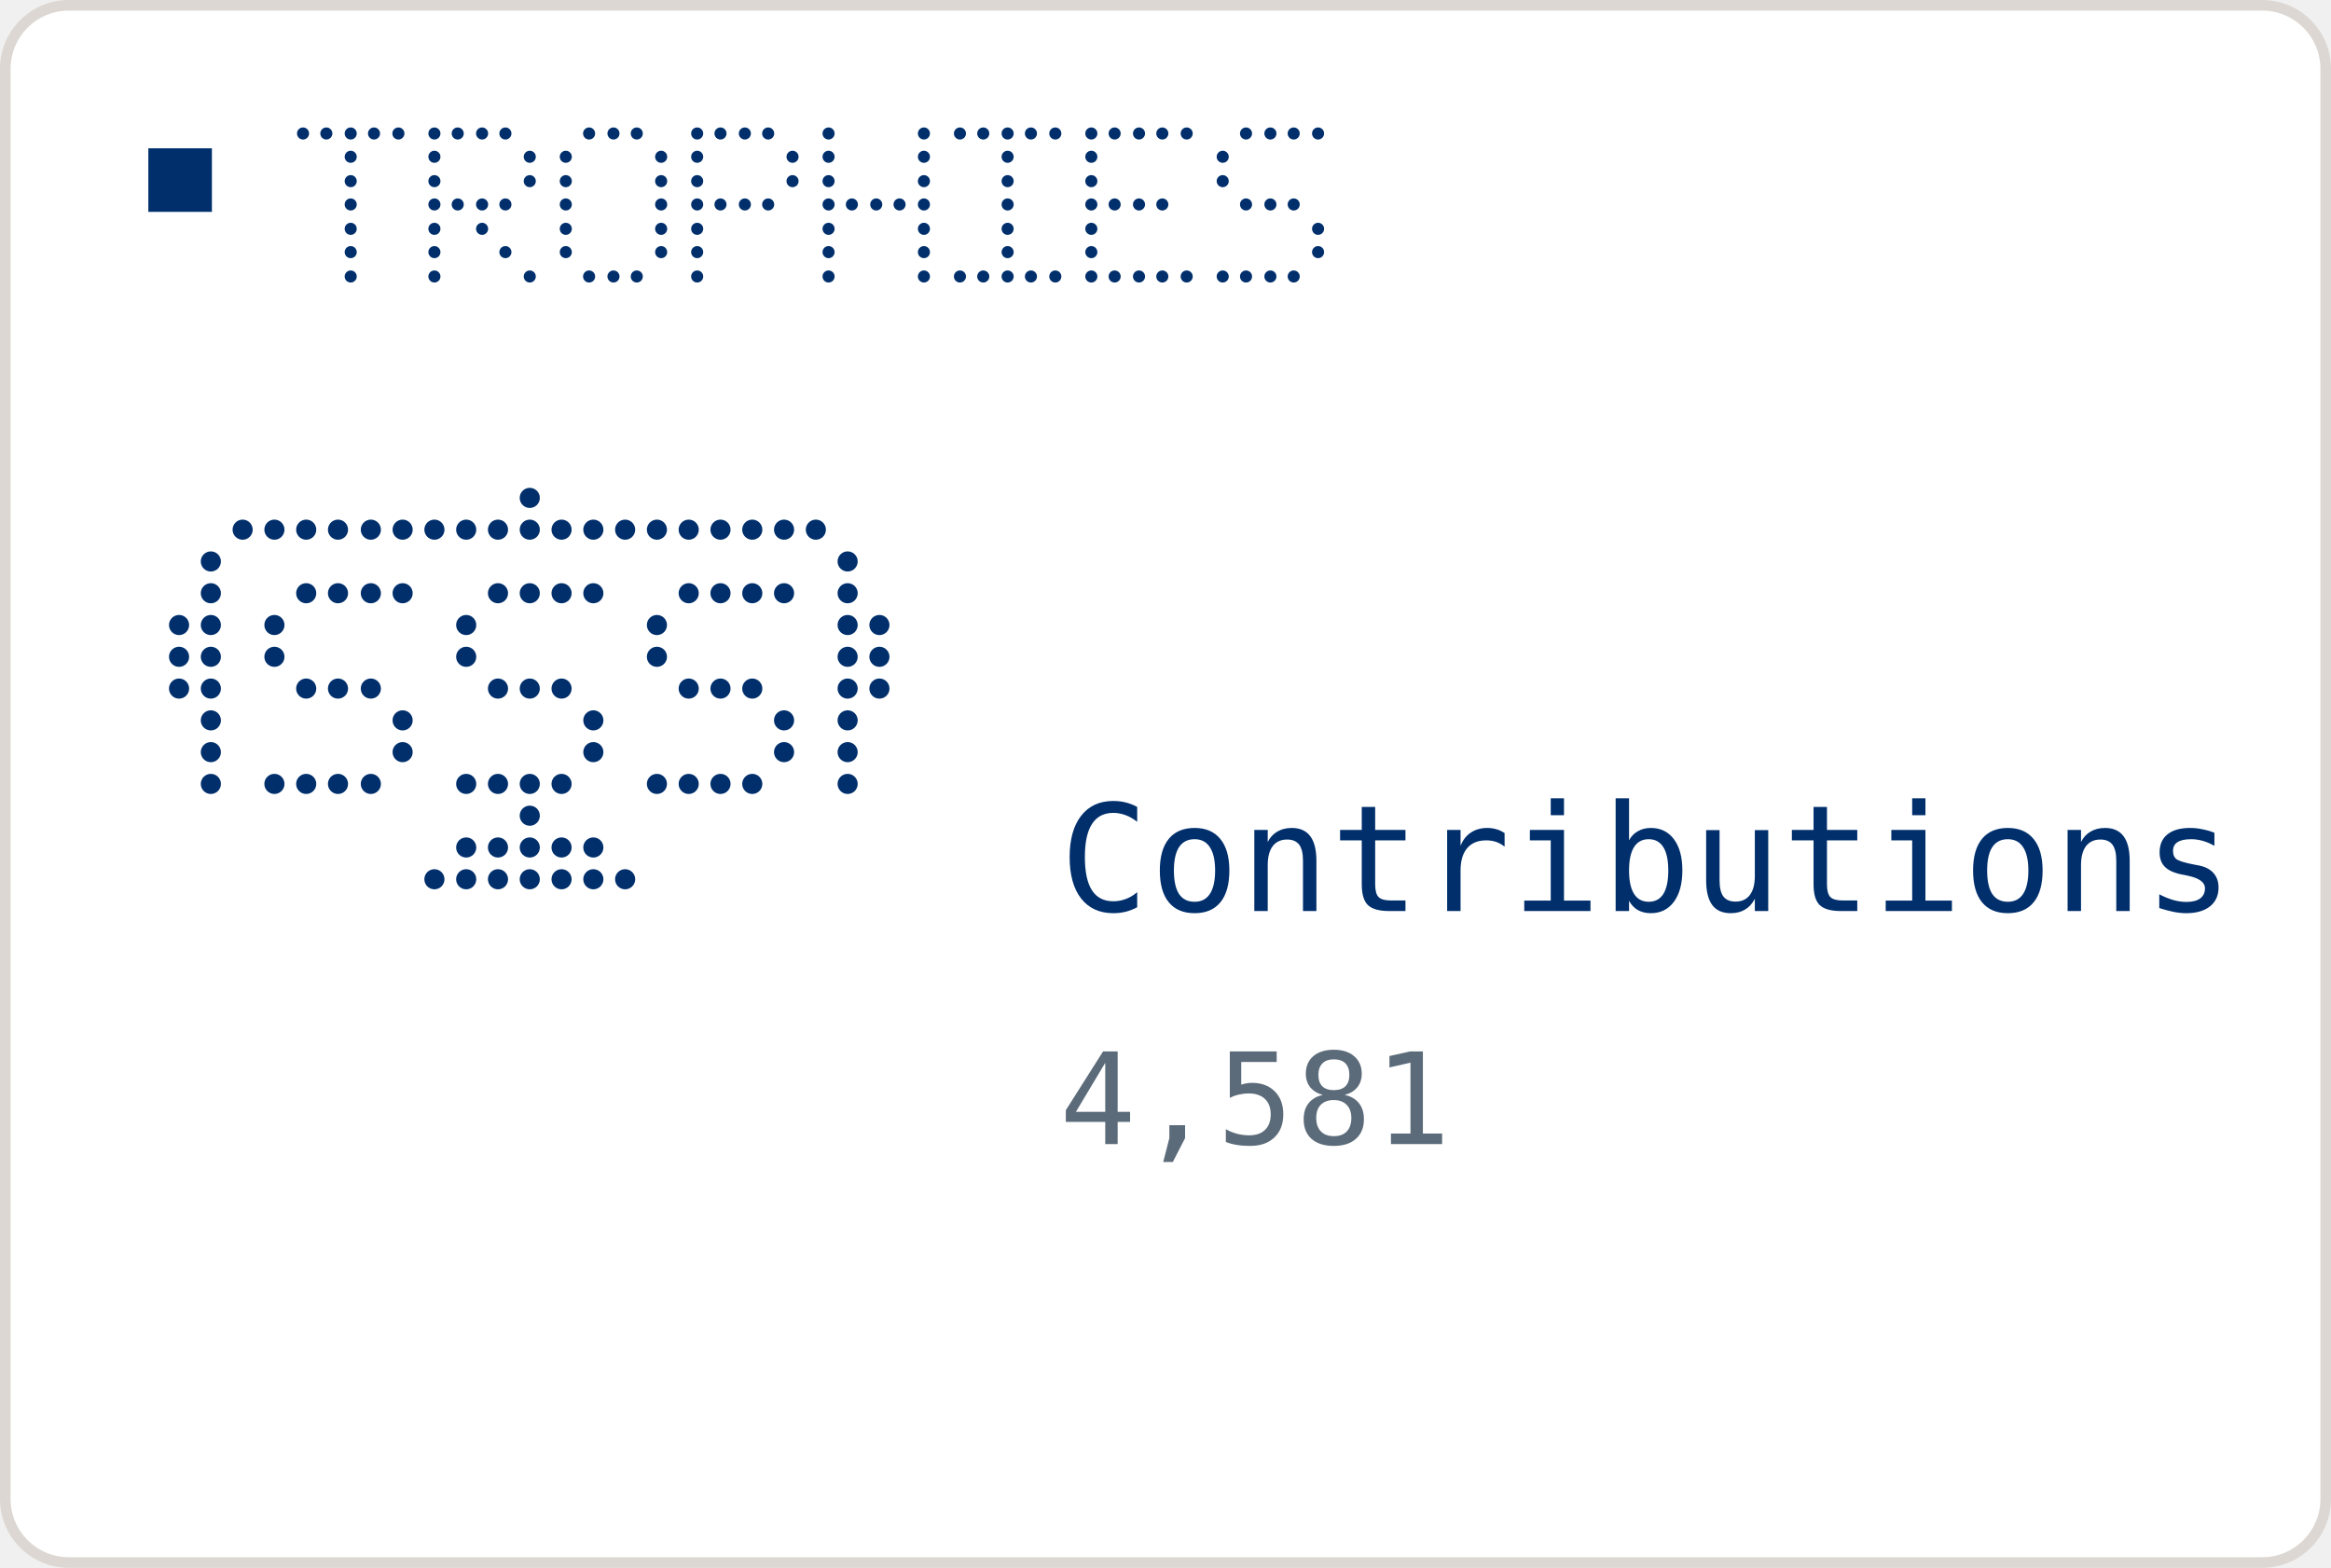
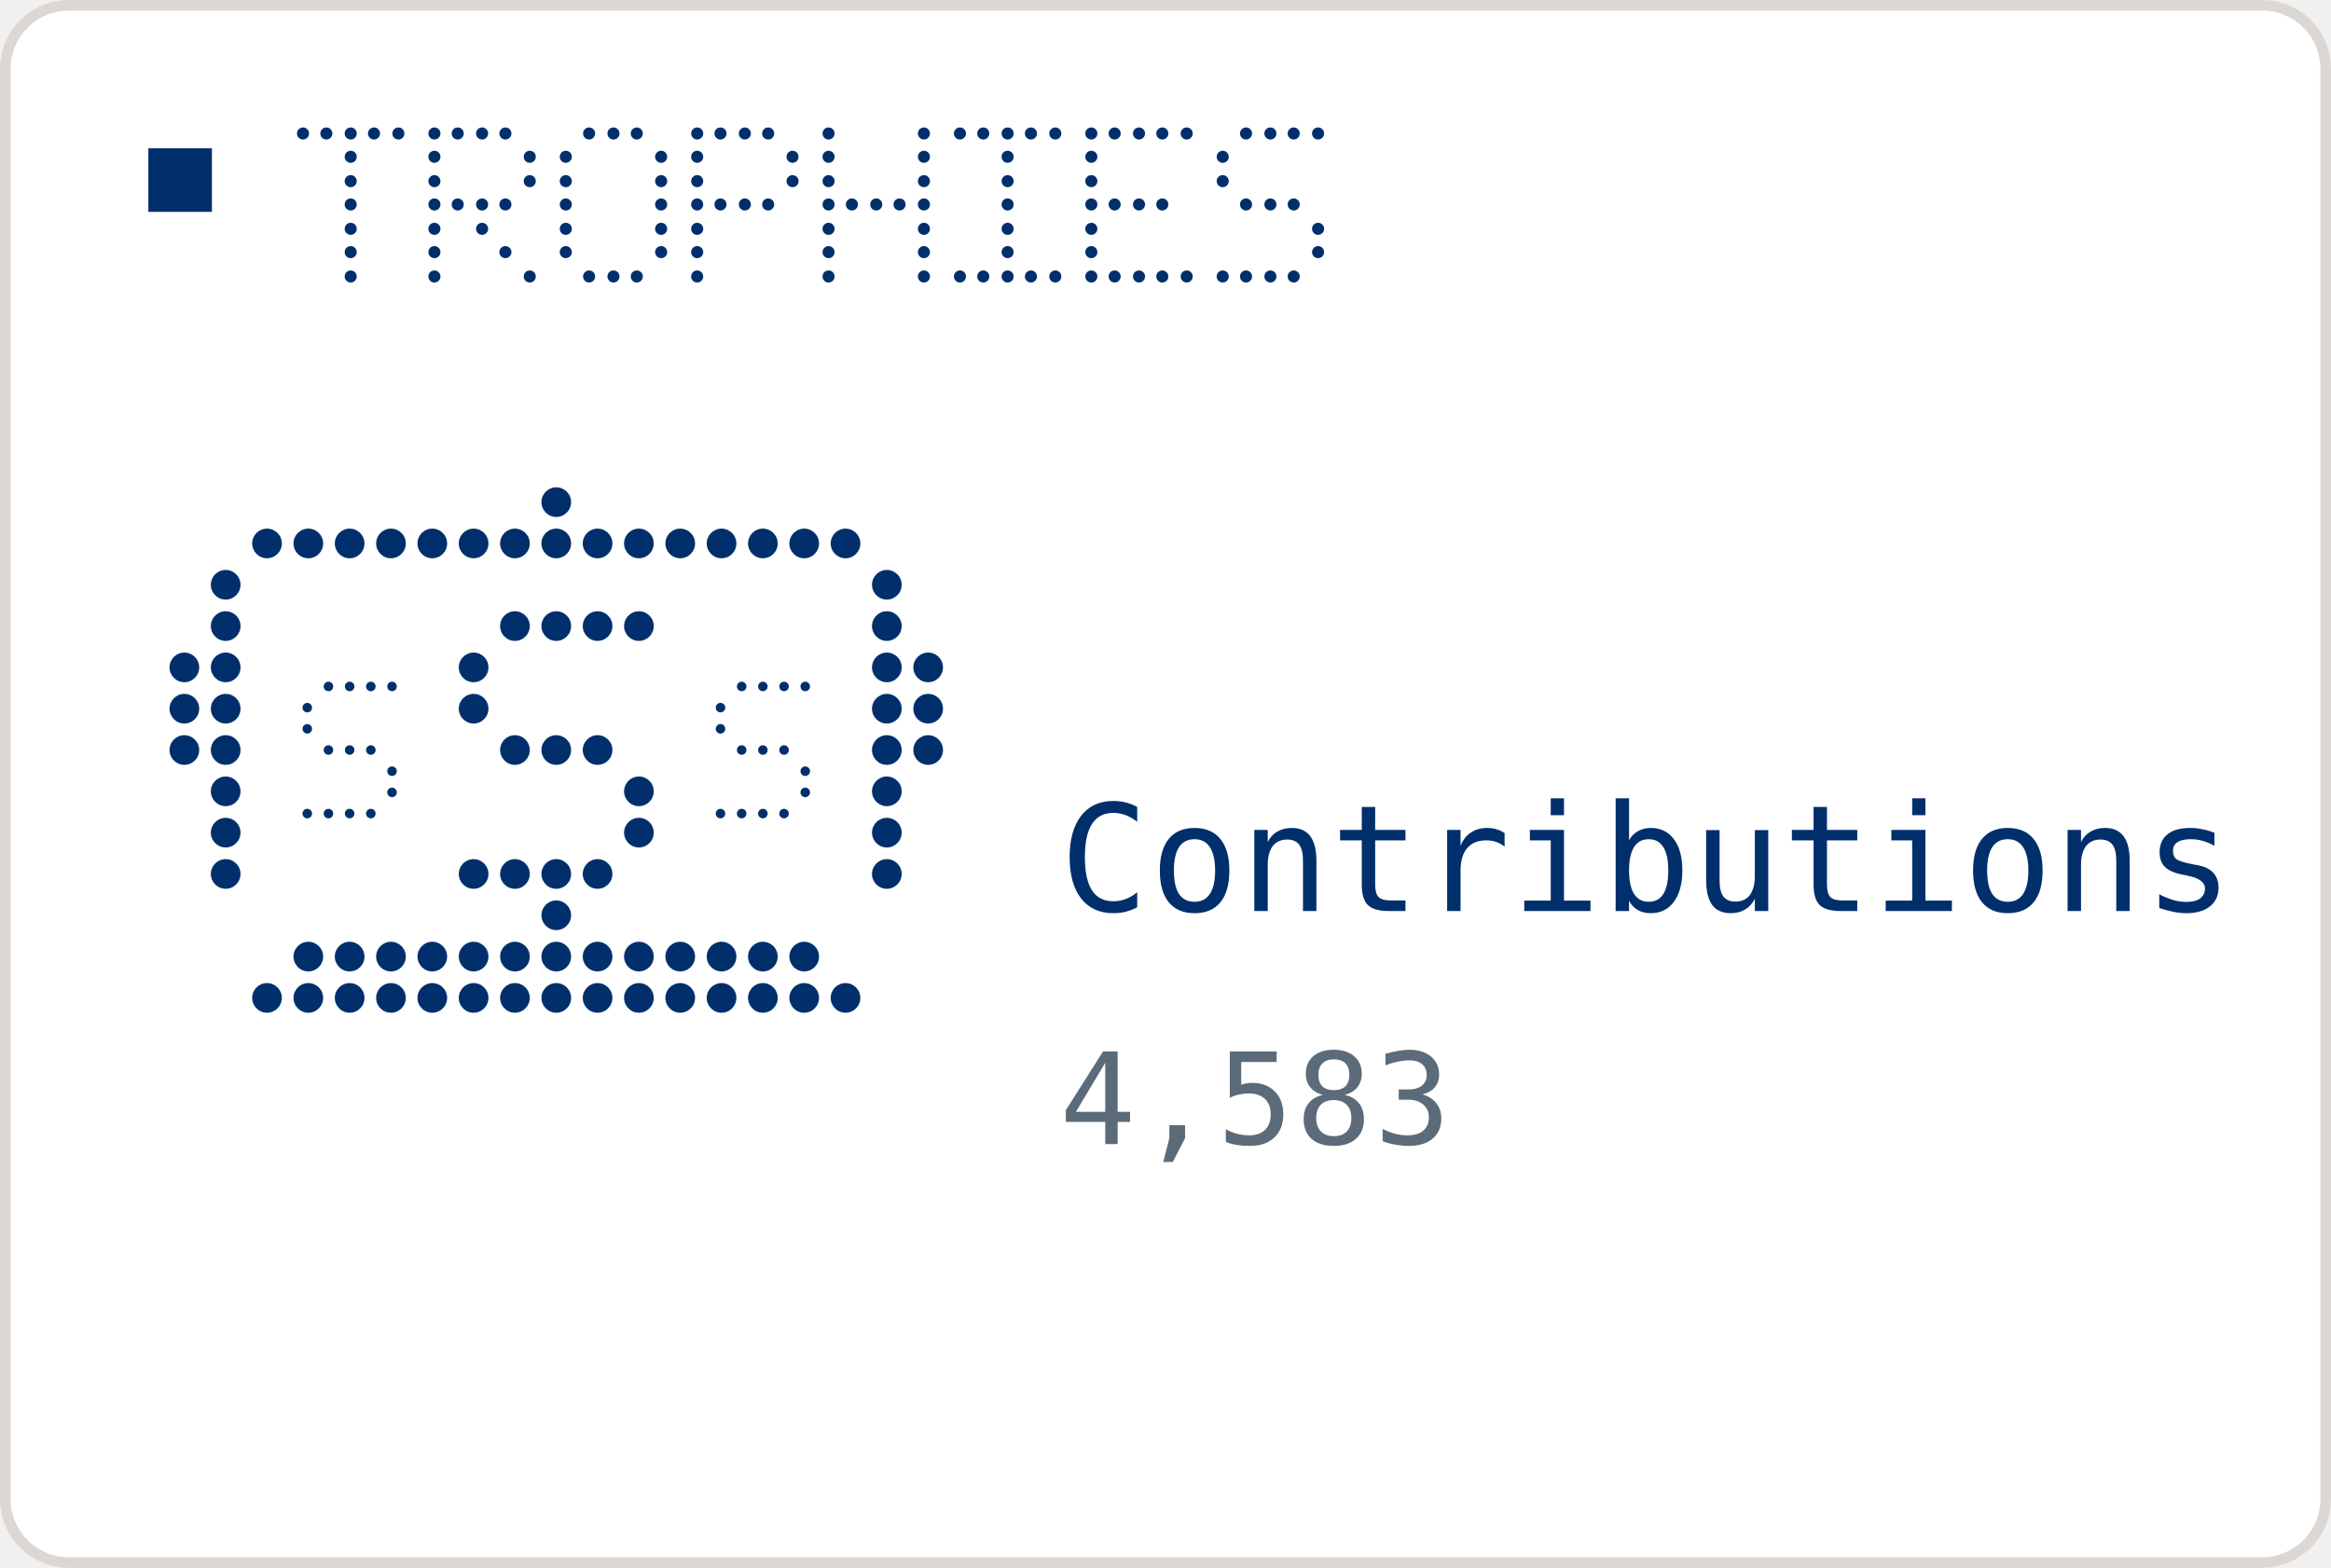
<svg xmlns="http://www.w3.org/2000/svg" width="220" height="148" viewBox="0 0 220 148" role="img">
  <rect x="0.5" y="0.5" width="219" height="147" rx="6" fill="#FFFFFF" stroke="#DCD7D2" stroke-width="1" />
  <rect x="14" y="14" width="6" height="6" fill="#002F6C" />
  <circle cx="28.6" cy="12.6" r="0.57" fill="#002F6C" />
  <circle cx="30.8" cy="12.6" r="0.57" fill="#002F6C" />
  <circle cx="33.1" cy="12.6" r="0.57" fill="#002F6C" />
  <circle cx="35.3" cy="12.6" r="0.57" fill="#002F6C" />
  <circle cx="37.6" cy="12.6" r="0.57" fill="#002F6C" />
  <circle cx="33.1" cy="14.8" r="0.57" fill="#002F6C" />
  <circle cx="33.1" cy="17.1" r="0.57" fill="#002F6C" />
  <circle cx="33.1" cy="19.3" r="0.57" fill="#002F6C" />
  <circle cx="33.1" cy="21.6" r="0.57" fill="#002F6C" />
  <circle cx="33.1" cy="23.8" r="0.57" fill="#002F6C" />
  <circle cx="33.1" cy="26.1" r="0.57" fill="#002F6C" />
  <circle cx="41.0" cy="12.6" r="0.57" fill="#002F6C" />
  <circle cx="43.2" cy="12.6" r="0.57" fill="#002F6C" />
  <circle cx="45.5" cy="12.6" r="0.57" fill="#002F6C" />
  <circle cx="47.7" cy="12.6" r="0.57" fill="#002F6C" />
  <circle cx="41.0" cy="14.8" r="0.57" fill="#002F6C" />
  <circle cx="50.0" cy="14.8" r="0.57" fill="#002F6C" />
  <circle cx="41.0" cy="17.1" r="0.57" fill="#002F6C" />
  <circle cx="50.0" cy="17.1" r="0.57" fill="#002F6C" />
  <circle cx="41.0" cy="19.3" r="0.57" fill="#002F6C" />
  <circle cx="43.2" cy="19.3" r="0.57" fill="#002F6C" />
  <circle cx="45.5" cy="19.3" r="0.57" fill="#002F6C" />
  <circle cx="47.7" cy="19.3" r="0.57" fill="#002F6C" />
  <circle cx="41.0" cy="21.6" r="0.57" fill="#002F6C" />
  <circle cx="45.5" cy="21.6" r="0.57" fill="#002F6C" />
  <circle cx="41.0" cy="23.8" r="0.57" fill="#002F6C" />
  <circle cx="47.7" cy="23.8" r="0.57" fill="#002F6C" />
  <circle cx="41.0" cy="26.1" r="0.57" fill="#002F6C" />
  <circle cx="50.0" cy="26.1" r="0.57" fill="#002F6C" />
  <circle cx="55.6" cy="12.6" r="0.57" fill="#002F6C" />
  <circle cx="57.9" cy="12.6" r="0.57" fill="#002F6C" />
  <circle cx="60.1" cy="12.6" r="0.57" fill="#002F6C" />
  <circle cx="53.4" cy="14.8" r="0.57" fill="#002F6C" />
  <circle cx="62.4" cy="14.8" r="0.57" fill="#002F6C" />
  <circle cx="53.4" cy="17.1" r="0.57" fill="#002F6C" />
  <circle cx="62.4" cy="17.1" r="0.57" fill="#002F6C" />
  <circle cx="53.4" cy="19.3" r="0.57" fill="#002F6C" />
  <circle cx="62.4" cy="19.3" r="0.57" fill="#002F6C" />
  <circle cx="53.4" cy="21.6" r="0.57" fill="#002F6C" />
  <circle cx="62.4" cy="21.6" r="0.57" fill="#002F6C" />
  <circle cx="53.4" cy="23.8" r="0.57" fill="#002F6C" />
  <circle cx="62.4" cy="23.8" r="0.57" fill="#002F6C" />
  <circle cx="55.6" cy="26.1" r="0.57" fill="#002F6C" />
  <circle cx="57.9" cy="26.1" r="0.57" fill="#002F6C" />
  <circle cx="60.1" cy="26.1" r="0.57" fill="#002F6C" />
  <circle cx="65.8" cy="12.6" r="0.57" fill="#002F6C" />
  <circle cx="68.0" cy="12.6" r="0.57" fill="#002F6C" />
  <circle cx="70.3" cy="12.6" r="0.57" fill="#002F6C" />
  <circle cx="72.5" cy="12.6" r="0.57" fill="#002F6C" />
  <circle cx="65.8" cy="14.8" r="0.57" fill="#002F6C" />
  <circle cx="74.8" cy="14.8" r="0.57" fill="#002F6C" />
  <circle cx="65.8" cy="17.1" r="0.57" fill="#002F6C" />
  <circle cx="74.8" cy="17.1" r="0.57" fill="#002F6C" />
  <circle cx="65.8" cy="19.3" r="0.57" fill="#002F6C" />
  <circle cx="68.0" cy="19.3" r="0.57" fill="#002F6C" />
  <circle cx="70.3" cy="19.3" r="0.57" fill="#002F6C" />
  <circle cx="72.5" cy="19.3" r="0.57" fill="#002F6C" />
  <circle cx="65.8" cy="21.6" r="0.57" fill="#002F6C" />
  <circle cx="65.8" cy="23.8" r="0.57" fill="#002F6C" />
  <circle cx="65.8" cy="26.1" r="0.57" fill="#002F6C" />
  <circle cx="78.2" cy="12.6" r="0.57" fill="#002F6C" />
  <circle cx="87.2" cy="12.6" r="0.57" fill="#002F6C" />
  <circle cx="78.2" cy="14.8" r="0.57" fill="#002F6C" />
  <circle cx="87.2" cy="14.8" r="0.57" fill="#002F6C" />
  <circle cx="78.2" cy="17.1" r="0.57" fill="#002F6C" />
  <circle cx="87.2" cy="17.1" r="0.57" fill="#002F6C" />
  <circle cx="78.2" cy="19.3" r="0.57" fill="#002F6C" />
  <circle cx="80.4" cy="19.3" r="0.57" fill="#002F6C" />
  <circle cx="82.7" cy="19.3" r="0.57" fill="#002F6C" />
  <circle cx="84.9" cy="19.3" r="0.57" fill="#002F6C" />
  <circle cx="87.2" cy="19.3" r="0.57" fill="#002F6C" />
  <circle cx="78.2" cy="21.6" r="0.57" fill="#002F6C" />
  <circle cx="87.2" cy="21.6" r="0.57" fill="#002F6C" />
  <circle cx="78.2" cy="23.8" r="0.57" fill="#002F6C" />
  <circle cx="87.2" cy="23.8" r="0.57" fill="#002F6C" />
  <circle cx="78.2" cy="26.1" r="0.57" fill="#002F6C" />
  <circle cx="87.2" cy="26.1" r="0.57" fill="#002F6C" />
  <circle cx="90.6" cy="12.6" r="0.57" fill="#002F6C" />
  <circle cx="92.8" cy="12.6" r="0.57" fill="#002F6C" />
  <circle cx="95.1" cy="12.6" r="0.57" fill="#002F6C" />
  <circle cx="97.3" cy="12.6" r="0.57" fill="#002F6C" />
  <circle cx="99.6" cy="12.6" r="0.57" fill="#002F6C" />
  <circle cx="95.1" cy="14.8" r="0.57" fill="#002F6C" />
  <circle cx="95.1" cy="17.1" r="0.57" fill="#002F6C" />
  <circle cx="95.1" cy="19.3" r="0.57" fill="#002F6C" />
  <circle cx="95.1" cy="21.6" r="0.57" fill="#002F6C" />
  <circle cx="95.1" cy="23.8" r="0.57" fill="#002F6C" />
  <circle cx="90.6" cy="26.1" r="0.57" fill="#002F6C" />
  <circle cx="92.8" cy="26.1" r="0.57" fill="#002F6C" />
  <circle cx="95.1" cy="26.1" r="0.57" fill="#002F6C" />
  <circle cx="97.3" cy="26.1" r="0.57" fill="#002F6C" />
  <circle cx="99.6" cy="26.1" r="0.57" fill="#002F6C" />
  <circle cx="103.0" cy="12.6" r="0.57" fill="#002F6C" />
  <circle cx="105.2" cy="12.6" r="0.57" fill="#002F6C" />
  <circle cx="107.5" cy="12.6" r="0.57" fill="#002F6C" />
  <circle cx="109.7" cy="12.6" r="0.57" fill="#002F6C" />
  <circle cx="112.0" cy="12.6" r="0.57" fill="#002F6C" />
  <circle cx="103.0" cy="14.8" r="0.57" fill="#002F6C" />
  <circle cx="103.0" cy="17.1" r="0.57" fill="#002F6C" />
  <circle cx="103.0" cy="19.3" r="0.57" fill="#002F6C" />
  <circle cx="105.2" cy="19.3" r="0.57" fill="#002F6C" />
  <circle cx="107.5" cy="19.3" r="0.57" fill="#002F6C" />
  <circle cx="109.7" cy="19.3" r="0.57" fill="#002F6C" />
  <circle cx="103.0" cy="21.6" r="0.57" fill="#002F6C" />
  <circle cx="103.0" cy="23.8" r="0.57" fill="#002F6C" />
  <circle cx="103.0" cy="26.1" r="0.57" fill="#002F6C" />
  <circle cx="105.2" cy="26.1" r="0.57" fill="#002F6C" />
  <circle cx="107.5" cy="26.1" r="0.57" fill="#002F6C" />
  <circle cx="109.7" cy="26.1" r="0.57" fill="#002F6C" />
  <circle cx="112.0" cy="26.1" r="0.57" fill="#002F6C" />
  <circle cx="117.6" cy="12.6" r="0.57" fill="#002F6C" />
  <circle cx="119.9" cy="12.6" r="0.57" fill="#002F6C" />
  <circle cx="122.1" cy="12.6" r="0.57" fill="#002F6C" />
  <circle cx="124.4" cy="12.6" r="0.57" fill="#002F6C" />
  <circle cx="115.4" cy="14.8" r="0.57" fill="#002F6C" />
  <circle cx="115.4" cy="17.1" r="0.57" fill="#002F6C" />
  <circle cx="117.6" cy="19.3" r="0.57" fill="#002F6C" />
  <circle cx="119.9" cy="19.3" r="0.57" fill="#002F6C" />
  <circle cx="122.1" cy="19.3" r="0.57" fill="#002F6C" />
  <circle cx="124.4" cy="21.6" r="0.57" fill="#002F6C" />
  <circle cx="124.4" cy="23.8" r="0.57" fill="#002F6C" />
  <circle cx="115.4" cy="26.1" r="0.57" fill="#002F6C" />
  <circle cx="117.6" cy="26.1" r="0.57" fill="#002F6C" />
  <circle cx="119.9" cy="26.1" r="0.57" fill="#002F6C" />
  <circle cx="122.1" cy="26.1" r="0.57" fill="#002F6C" />
-   <circle cx="50.0" cy="47.0" r="0.95" fill="#002F6C" />
-   <circle cx="22.9" cy="50.0" r="0.95" fill="#002F6C" />
-   <circle cx="25.9" cy="50.0" r="0.95" fill="#002F6C" />
-   <circle cx="28.9" cy="50.0" r="0.95" fill="#002F6C" />
-   <circle cx="31.9" cy="50.0" r="0.95" fill="#002F6C" />
-   <circle cx="35.0" cy="50.0" r="0.95" fill="#002F6C" />
-   <circle cx="38.0" cy="50.0" r="0.95" fill="#002F6C" />
-   <circle cx="41.0" cy="50.0" r="0.95" fill="#002F6C" />
-   <circle cx="44.0" cy="50.0" r="0.95" fill="#002F6C" />
-   <circle cx="47.0" cy="50.0" r="0.95" fill="#002F6C" />
-   <circle cx="50.0" cy="50.0" r="0.95" fill="#002F6C" />
-   <circle cx="53.0" cy="50.0" r="0.95" fill="#002F6C" />
-   <circle cx="56.0" cy="50.0" r="0.95" fill="#002F6C" />
-   <circle cx="59.0" cy="50.0" r="0.95" fill="#002F6C" />
-   <circle cx="62.0" cy="50.0" r="0.95" fill="#002F6C" />
-   <circle cx="65.0" cy="50.0" r="0.95" fill="#002F6C" />
-   <circle cx="68.0" cy="50.0" r="0.95" fill="#002F6C" />
-   <circle cx="71.0" cy="50.0" r="0.95" fill="#002F6C" />
-   <circle cx="74.0" cy="50.0" r="0.95" fill="#002F6C" />
-   <circle cx="77.0" cy="50.0" r="0.95" fill="#002F6C" />
-   <circle cx="19.9" cy="53.0" r="0.95" fill="#002F6C" />
-   <circle cx="80.0" cy="53.0" r="0.95" fill="#002F6C" />
-   <circle cx="19.9" cy="56.0" r="0.95" fill="#002F6C" />
-   <circle cx="80.0" cy="56.0" r="0.95" fill="#002F6C" />
-   <circle cx="19.9" cy="59.0" r="0.95" fill="#002F6C" />
-   <circle cx="80.0" cy="59.0" r="0.95" fill="#002F6C" />
-   <circle cx="19.9" cy="62.0" r="0.95" fill="#002F6C" />
-   <circle cx="80.0" cy="62.0" r="0.95" fill="#002F6C" />
-   <circle cx="19.9" cy="65.0" r="0.95" fill="#002F6C" />
-   <circle cx="80.0" cy="65.0" r="0.95" fill="#002F6C" />
-   <circle cx="19.9" cy="68.0" r="0.95" fill="#002F6C" />
-   <circle cx="80.0" cy="68.0" r="0.95" fill="#002F6C" />
-   <circle cx="19.9" cy="71.0" r="0.95" fill="#002F6C" />
-   <circle cx="80.0" cy="71.0" r="0.95" fill="#002F6C" />
-   <circle cx="19.9" cy="74.0" r="0.95" fill="#002F6C" />
-   <circle cx="80.0" cy="74.0" r="0.95" fill="#002F6C" />
-   <circle cx="16.9" cy="59.0" r="0.95" fill="#002F6C" />
-   <circle cx="83.0" cy="59.0" r="0.95" fill="#002F6C" />
-   <circle cx="16.9" cy="62.0" r="0.95" fill="#002F6C" />
-   <circle cx="83.0" cy="62.0" r="0.95" fill="#002F6C" />
-   <circle cx="16.9" cy="65.0" r="0.95" fill="#002F6C" />
-   <circle cx="83.0" cy="65.0" r="0.95" fill="#002F6C" />
-   <circle cx="50.0" cy="77.0" r="0.95" fill="#002F6C" />
-   <circle cx="44.0" cy="80.0" r="0.95" fill="#002F6C" />
-   <circle cx="47.0" cy="80.0" r="0.95" fill="#002F6C" />
-   <circle cx="50.0" cy="80.0" r="0.95" fill="#002F6C" />
-   <circle cx="53.0" cy="80.0" r="0.95" fill="#002F6C" />
-   <circle cx="56.0" cy="80.0" r="0.95" fill="#002F6C" />
-   <circle cx="41.0" cy="83.0" r="0.95" fill="#002F6C" />
-   <circle cx="44.0" cy="83.0" r="0.95" fill="#002F6C" />
-   <circle cx="47.0" cy="83.0" r="0.95" fill="#002F6C" />
-   <circle cx="50.0" cy="83.0" r="0.95" fill="#002F6C" />
-   <circle cx="53.0" cy="83.0" r="0.95" fill="#002F6C" />
-   <circle cx="56.0" cy="83.0" r="0.95" fill="#002F6C" />
-   <circle cx="59.0" cy="83.0" r="0.95" fill="#002F6C" />
-   <circle cx="28.9" cy="56.0" r="0.95" fill="#002F6C" />
-   <circle cx="31.9" cy="56.0" r="0.95" fill="#002F6C" />
-   <circle cx="35.0" cy="56.0" r="0.95" fill="#002F6C" />
-   <circle cx="38.0" cy="56.0" r="0.95" fill="#002F6C" />
-   <circle cx="25.9" cy="59.0" r="0.95" fill="#002F6C" />
-   <circle cx="25.9" cy="62.0" r="0.95" fill="#002F6C" />
-   <circle cx="28.9" cy="65.0" r="0.95" fill="#002F6C" />
-   <circle cx="31.9" cy="65.0" r="0.95" fill="#002F6C" />
-   <circle cx="35.0" cy="65.0" r="0.95" fill="#002F6C" />
-   <circle cx="38.0" cy="68.0" r="0.95" fill="#002F6C" />
-   <circle cx="38.0" cy="71.0" r="0.95" fill="#002F6C" />
-   <circle cx="25.9" cy="74.0" r="0.95" fill="#002F6C" />
-   <circle cx="28.9" cy="74.0" r="0.95" fill="#002F6C" />
-   <circle cx="31.9" cy="74.0" r="0.95" fill="#002F6C" />
-   <circle cx="35.0" cy="74.0" r="0.95" fill="#002F6C" />
-   <circle cx="47.0" cy="56.0" r="0.95" fill="#002F6C" />
-   <circle cx="50.0" cy="56.0" r="0.95" fill="#002F6C" />
-   <circle cx="53.0" cy="56.0" r="0.95" fill="#002F6C" />
-   <circle cx="56.0" cy="56.0" r="0.95" fill="#002F6C" />
-   <circle cx="44.0" cy="59.0" r="0.95" fill="#002F6C" />
-   <circle cx="44.0" cy="62.0" r="0.95" fill="#002F6C" />
-   <circle cx="47.0" cy="65.0" r="0.95" fill="#002F6C" />
-   <circle cx="50.0" cy="65.0" r="0.95" fill="#002F6C" />
-   <circle cx="53.0" cy="65.0" r="0.95" fill="#002F6C" />
-   <circle cx="56.0" cy="68.0" r="0.95" fill="#002F6C" />
-   <circle cx="56.0" cy="71.0" r="0.95" fill="#002F6C" />
-   <circle cx="44.0" cy="74.0" r="0.95" fill="#002F6C" />
-   <circle cx="47.0" cy="74.0" r="0.95" fill="#002F6C" />
-   <circle cx="50.0" cy="74.0" r="0.95" fill="#002F6C" />
-   <circle cx="53.0" cy="74.0" r="0.95" fill="#002F6C" />
-   <circle cx="65.0" cy="56.0" r="0.95" fill="#002F6C" />
-   <circle cx="68.0" cy="56.0" r="0.95" fill="#002F6C" />
-   <circle cx="71.0" cy="56.0" r="0.95" fill="#002F6C" />
-   <circle cx="74.0" cy="56.0" r="0.95" fill="#002F6C" />
-   <circle cx="62.0" cy="59.0" r="0.95" fill="#002F6C" />
-   <circle cx="62.0" cy="62.0" r="0.95" fill="#002F6C" />
-   <circle cx="65.0" cy="65.0" r="0.95" fill="#002F6C" />
-   <circle cx="68.0" cy="65.0" r="0.95" fill="#002F6C" />
-   <circle cx="71.0" cy="65.0" r="0.95" fill="#002F6C" />
-   <circle cx="74.0" cy="68.0" r="0.95" fill="#002F6C" />
-   <circle cx="74.0" cy="71.0" r="0.95" fill="#002F6C" />
-   <circle cx="62.0" cy="74.0" r="0.95" fill="#002F6C" />
-   <circle cx="65.0" cy="74.0" r="0.95" fill="#002F6C" />
-   <circle cx="68.0" cy="74.0" r="0.95" fill="#002F6C" />
-   <circle cx="71.0" cy="74.0" r="0.95" fill="#002F6C" />
+   <circle cx="52.5" cy="47.4" r="1.40" fill="#002F6C" />
+   <circle cx="25.2" cy="51.3" r="1.40" fill="#002F6C" />
+   <circle cx="29.1" cy="51.3" r="1.40" fill="#002F6C" />
+   <circle cx="33.0" cy="51.3" r="1.40" fill="#002F6C" />
+   <circle cx="36.9" cy="51.3" r="1.40" fill="#002F6C" />
+   <circle cx="40.8" cy="51.3" r="1.40" fill="#002F6C" />
+   <circle cx="44.7" cy="51.3" r="1.40" fill="#002F6C" />
+   <circle cx="48.6" cy="51.3" r="1.40" fill="#002F6C" />
+   <circle cx="52.5" cy="51.3" r="1.40" fill="#002F6C" />
+   <circle cx="56.4" cy="51.3" r="1.40" fill="#002F6C" />
+   <circle cx="60.3" cy="51.3" r="1.40" fill="#002F6C" />
+   <circle cx="64.2" cy="51.3" r="1.40" fill="#002F6C" />
+   <circle cx="68.1" cy="51.3" r="1.40" fill="#002F6C" />
+   <circle cx="72.0" cy="51.3" r="1.40" fill="#002F6C" />
+   <circle cx="75.9" cy="51.3" r="1.40" fill="#002F6C" />
+   <circle cx="79.8" cy="51.3" r="1.40" fill="#002F6C" />
+   <circle cx="21.3" cy="55.2" r="1.40" fill="#002F6C" />
+   <circle cx="83.7" cy="55.2" r="1.40" fill="#002F6C" />
+   <circle cx="21.3" cy="59.1" r="1.40" fill="#002F6C" />
+   <circle cx="83.7" cy="59.1" r="1.40" fill="#002F6C" />
+   <circle cx="21.3" cy="63.0" r="1.40" fill="#002F6C" />
+   <circle cx="83.7" cy="63.0" r="1.40" fill="#002F6C" />
+   <circle cx="21.3" cy="66.9" r="1.40" fill="#002F6C" />
+   <circle cx="83.7" cy="66.9" r="1.40" fill="#002F6C" />
+   <circle cx="21.3" cy="70.8" r="1.40" fill="#002F6C" />
+   <circle cx="83.7" cy="70.8" r="1.40" fill="#002F6C" />
+   <circle cx="21.3" cy="74.7" r="1.40" fill="#002F6C" />
+   <circle cx="83.7" cy="74.7" r="1.40" fill="#002F6C" />
+   <circle cx="21.3" cy="78.6" r="1.40" fill="#002F6C" />
+   <circle cx="83.7" cy="78.6" r="1.40" fill="#002F6C" />
+   <circle cx="21.3" cy="82.5" r="1.40" fill="#002F6C" />
+   <circle cx="83.7" cy="82.5" r="1.40" fill="#002F6C" />
+   <circle cx="17.4" cy="63.0" r="1.40" fill="#002F6C" />
+   <circle cx="87.6" cy="63.0" r="1.40" fill="#002F6C" />
+   <circle cx="17.4" cy="66.9" r="1.40" fill="#002F6C" />
+   <circle cx="87.6" cy="66.9" r="1.40" fill="#002F6C" />
+   <circle cx="17.4" cy="70.8" r="1.40" fill="#002F6C" />
+   <circle cx="87.6" cy="70.8" r="1.40" fill="#002F6C" />
+   <circle cx="52.5" cy="86.4" r="1.40" fill="#002F6C" />
+   <circle cx="29.1" cy="90.3" r="1.40" fill="#002F6C" />
+   <circle cx="33.0" cy="90.3" r="1.40" fill="#002F6C" />
+   <circle cx="36.9" cy="90.3" r="1.40" fill="#002F6C" />
+   <circle cx="40.8" cy="90.3" r="1.40" fill="#002F6C" />
+   <circle cx="44.7" cy="90.3" r="1.40" fill="#002F6C" />
+   <circle cx="48.6" cy="90.3" r="1.40" fill="#002F6C" />
+   <circle cx="52.5" cy="90.3" r="1.40" fill="#002F6C" />
+   <circle cx="56.4" cy="90.3" r="1.40" fill="#002F6C" />
+   <circle cx="60.3" cy="90.3" r="1.40" fill="#002F6C" />
+   <circle cx="64.2" cy="90.3" r="1.40" fill="#002F6C" />
+   <circle cx="68.1" cy="90.3" r="1.40" fill="#002F6C" />
+   <circle cx="72.0" cy="90.3" r="1.40" fill="#002F6C" />
+   <circle cx="75.9" cy="90.3" r="1.40" fill="#002F6C" />
+   <circle cx="25.2" cy="94.2" r="1.40" fill="#002F6C" />
+   <circle cx="29.1" cy="94.2" r="1.40" fill="#002F6C" />
+   <circle cx="33.0" cy="94.2" r="1.40" fill="#002F6C" />
+   <circle cx="36.9" cy="94.2" r="1.40" fill="#002F6C" />
+   <circle cx="40.8" cy="94.2" r="1.40" fill="#002F6C" />
+   <circle cx="44.7" cy="94.2" r="1.40" fill="#002F6C" />
+   <circle cx="48.6" cy="94.2" r="1.40" fill="#002F6C" />
+   <circle cx="52.5" cy="94.2" r="1.40" fill="#002F6C" />
+   <circle cx="56.4" cy="94.2" r="1.40" fill="#002F6C" />
+   <circle cx="60.3" cy="94.2" r="1.40" fill="#002F6C" />
+   <circle cx="64.2" cy="94.2" r="1.40" fill="#002F6C" />
+   <circle cx="68.1" cy="94.2" r="1.40" fill="#002F6C" />
+   <circle cx="72.0" cy="94.2" r="1.40" fill="#002F6C" />
+   <circle cx="75.9" cy="94.2" r="1.40" fill="#002F6C" />
+   <circle cx="79.8" cy="94.2" r="1.40" fill="#002F6C" />
+   <circle cx="48.6" cy="59.1" r="1.40" fill="#002F6C" />
+   <circle cx="52.5" cy="59.1" r="1.40" fill="#002F6C" />
+   <circle cx="56.4" cy="59.1" r="1.40" fill="#002F6C" />
+   <circle cx="60.3" cy="59.1" r="1.40" fill="#002F6C" />
+   <circle cx="44.7" cy="63.0" r="1.40" fill="#002F6C" />
+   <circle cx="44.7" cy="66.9" r="1.40" fill="#002F6C" />
+   <circle cx="48.6" cy="70.8" r="1.40" fill="#002F6C" />
+   <circle cx="52.5" cy="70.8" r="1.40" fill="#002F6C" />
+   <circle cx="56.4" cy="70.8" r="1.40" fill="#002F6C" />
+   <circle cx="60.3" cy="74.7" r="1.40" fill="#002F6C" />
+   <circle cx="60.3" cy="78.6" r="1.40" fill="#002F6C" />
+   <circle cx="44.7" cy="82.5" r="1.40" fill="#002F6C" />
+   <circle cx="48.6" cy="82.5" r="1.40" fill="#002F6C" />
+   <circle cx="52.5" cy="82.5" r="1.40" fill="#002F6C" />
+   <circle cx="56.4" cy="82.5" r="1.40" fill="#002F6C" />
+   <circle cx="31.0" cy="64.8" r="0.45" fill="#002F6C" />
+   <circle cx="33.0" cy="64.8" r="0.45" fill="#002F6C" />
+   <circle cx="35.0" cy="64.8" r="0.45" fill="#002F6C" />
+   <circle cx="37.0" cy="64.8" r="0.45" fill="#002F6C" />
+   <circle cx="29.0" cy="66.8" r="0.45" fill="#002F6C" />
+   <circle cx="29.0" cy="68.8" r="0.45" fill="#002F6C" />
+   <circle cx="31.0" cy="70.8" r="0.45" fill="#002F6C" />
+   <circle cx="33.0" cy="70.8" r="0.45" fill="#002F6C" />
+   <circle cx="35.0" cy="70.8" r="0.45" fill="#002F6C" />
+   <circle cx="37.0" cy="72.8" r="0.45" fill="#002F6C" />
+   <circle cx="37.0" cy="74.8" r="0.45" fill="#002F6C" />
+   <circle cx="29.0" cy="76.8" r="0.45" fill="#002F6C" />
+   <circle cx="31.0" cy="76.8" r="0.45" fill="#002F6C" />
+   <circle cx="33.0" cy="76.8" r="0.45" fill="#002F6C" />
+   <circle cx="35.0" cy="76.8" r="0.45" fill="#002F6C" />
+   <circle cx="70.0" cy="64.8" r="0.45" fill="#002F6C" />
+   <circle cx="72.0" cy="64.8" r="0.45" fill="#002F6C" />
+   <circle cx="74.0" cy="64.8" r="0.45" fill="#002F6C" />
+   <circle cx="76.0" cy="64.8" r="0.45" fill="#002F6C" />
+   <circle cx="68.0" cy="66.8" r="0.45" fill="#002F6C" />
+   <circle cx="68.0" cy="68.8" r="0.45" fill="#002F6C" />
+   <circle cx="70.0" cy="70.8" r="0.45" fill="#002F6C" />
+   <circle cx="72.0" cy="70.8" r="0.45" fill="#002F6C" />
+   <circle cx="74.0" cy="70.8" r="0.45" fill="#002F6C" />
+   <circle cx="76.0" cy="72.8" r="0.45" fill="#002F6C" />
+   <circle cx="76.0" cy="74.8" r="0.45" fill="#002F6C" />
+   <circle cx="68.0" cy="76.8" r="0.45" fill="#002F6C" />
+   <circle cx="70.0" cy="76.8" r="0.45" fill="#002F6C" />
+   <circle cx="72.0" cy="76.8" r="0.45" fill="#002F6C" />
+   <circle cx="74.0" cy="76.8" r="0.45" fill="#002F6C" />
  <text x="100" y="86" fill="#002F6C" font-family="ui-monospace, Geist Mono, monospace" font-size="14" letter-spacing="0.1" dominant-baseline="auto">Contributions</text>
-   <text x="100" y="108" fill="#5C6B7A" font-family="ui-monospace, Geist Mono, monospace" font-size="12" letter-spacing="0.2" dominant-baseline="auto">4,581</text>
+   <text x="100" y="108" fill="#5C6B7A" font-family="ui-monospace, Geist Mono, monospace" font-size="12" letter-spacing="0.2" dominant-baseline="auto">4,583</text>
</svg>
